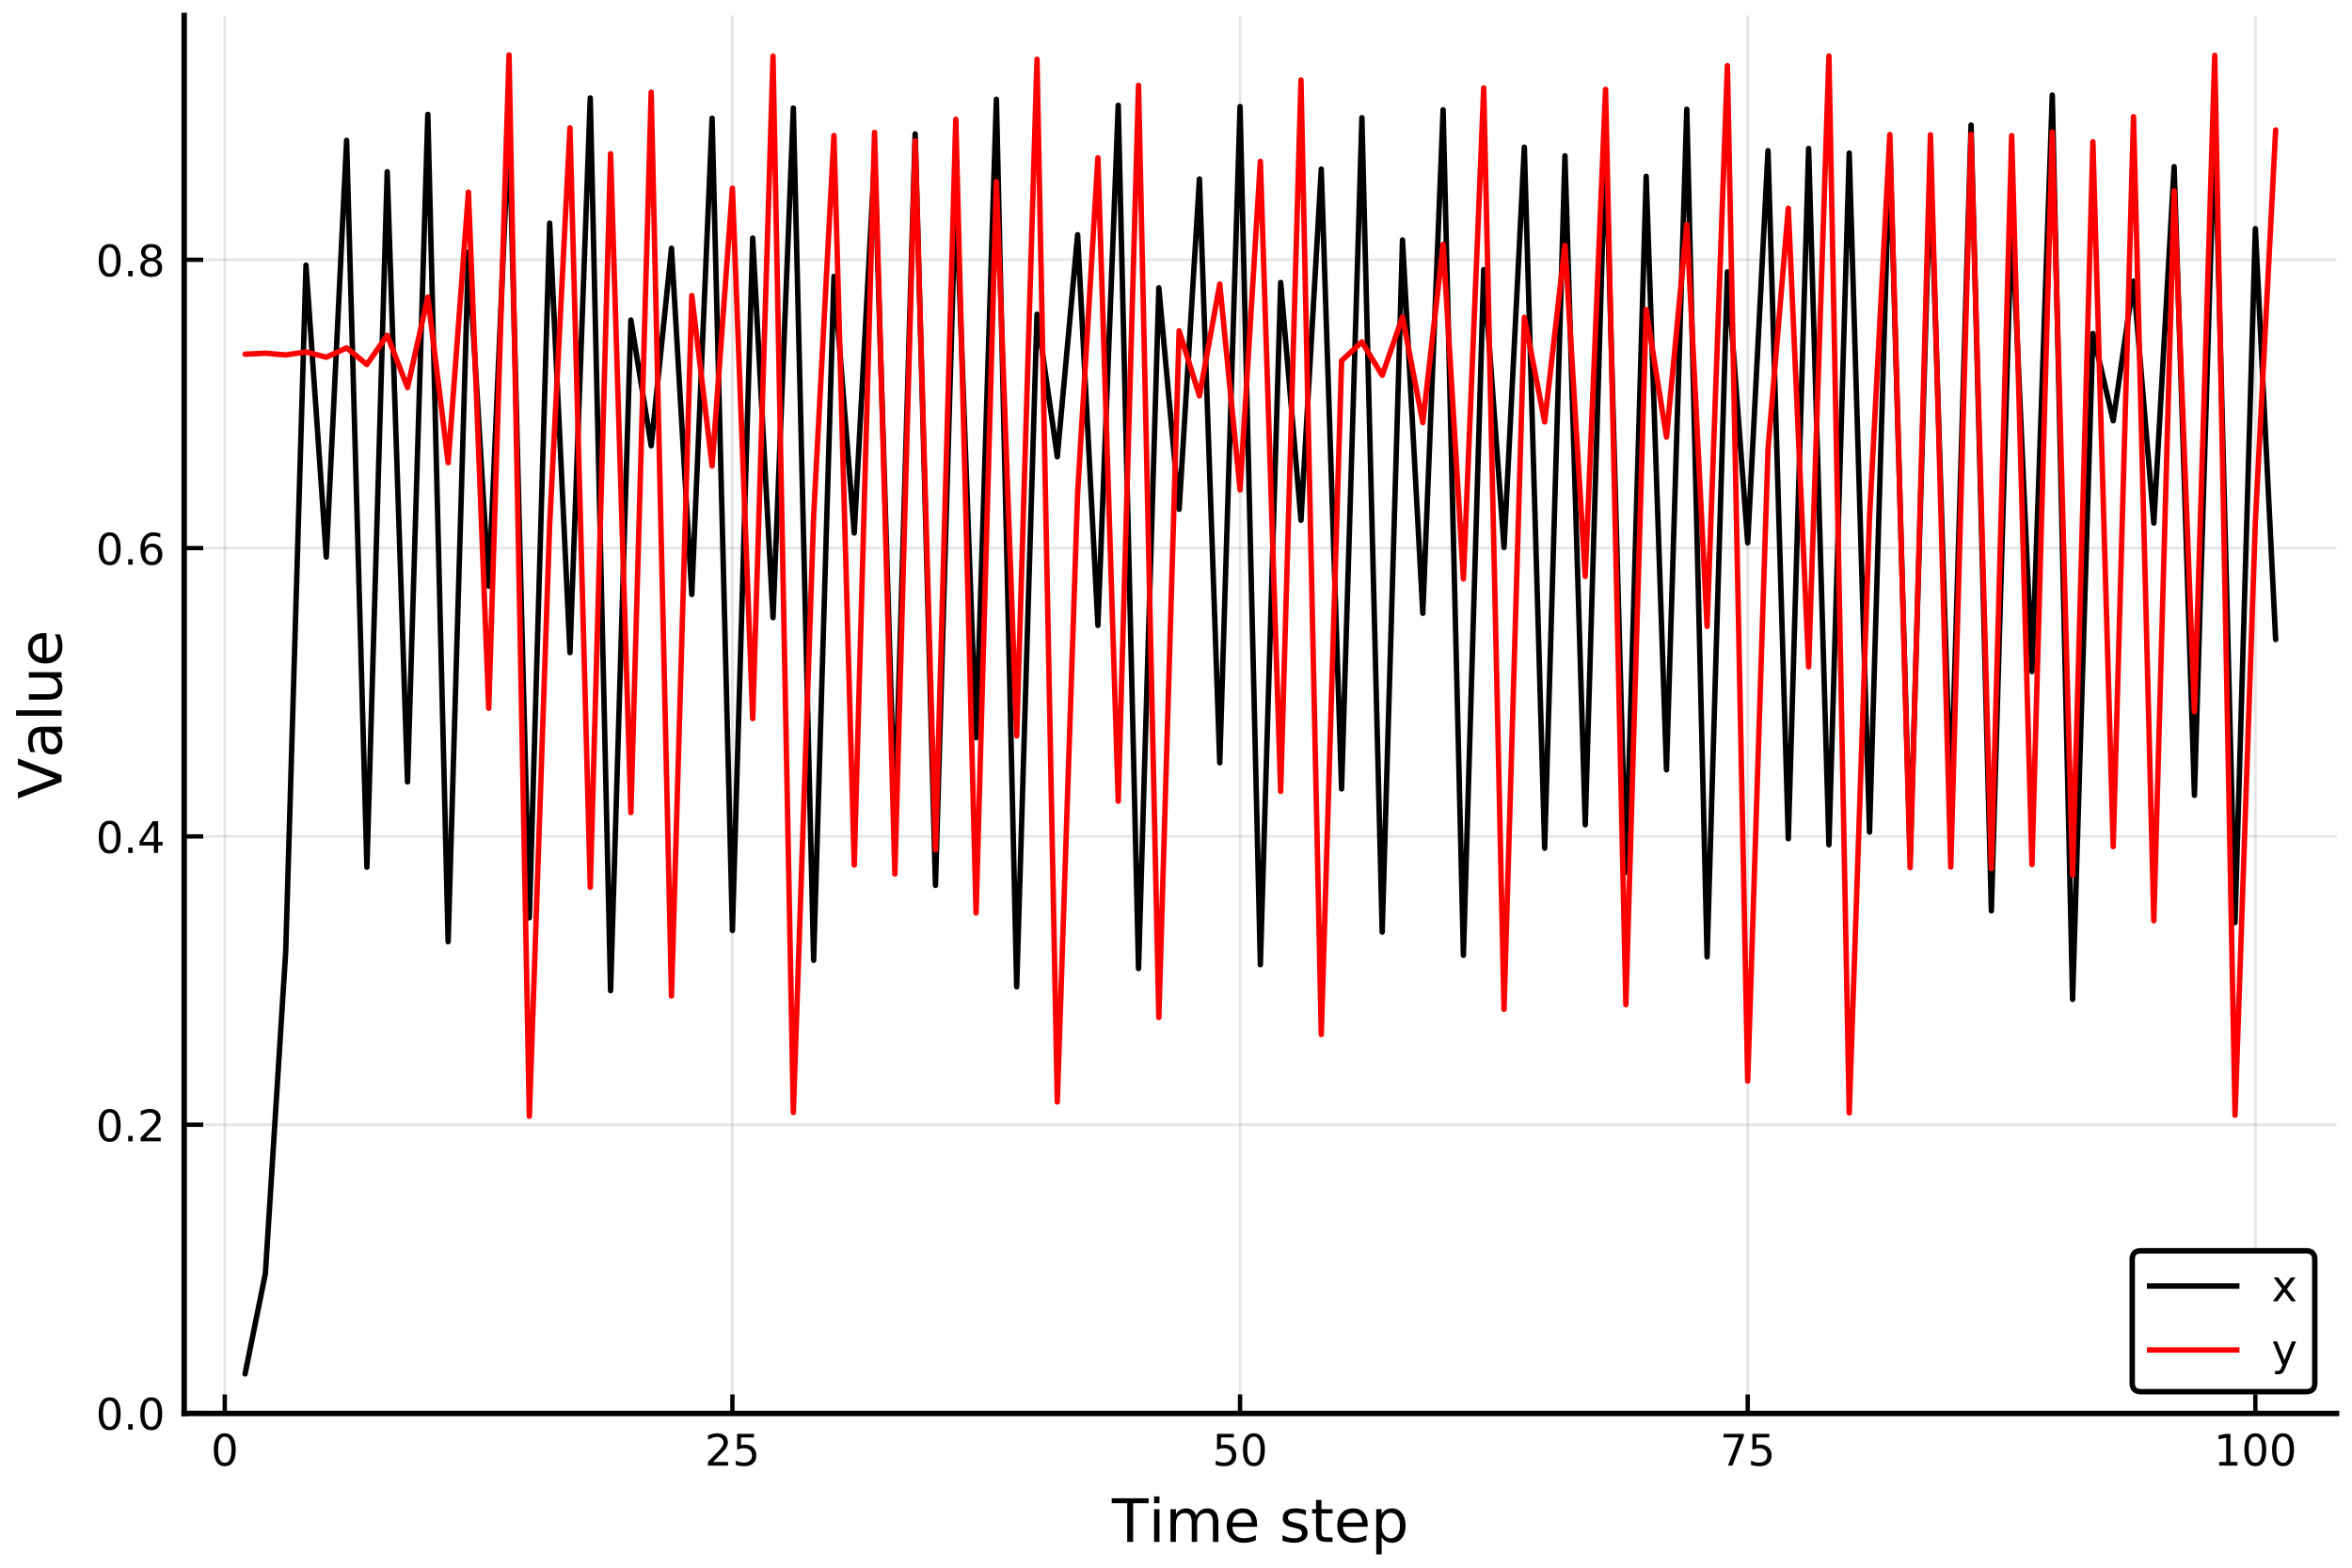
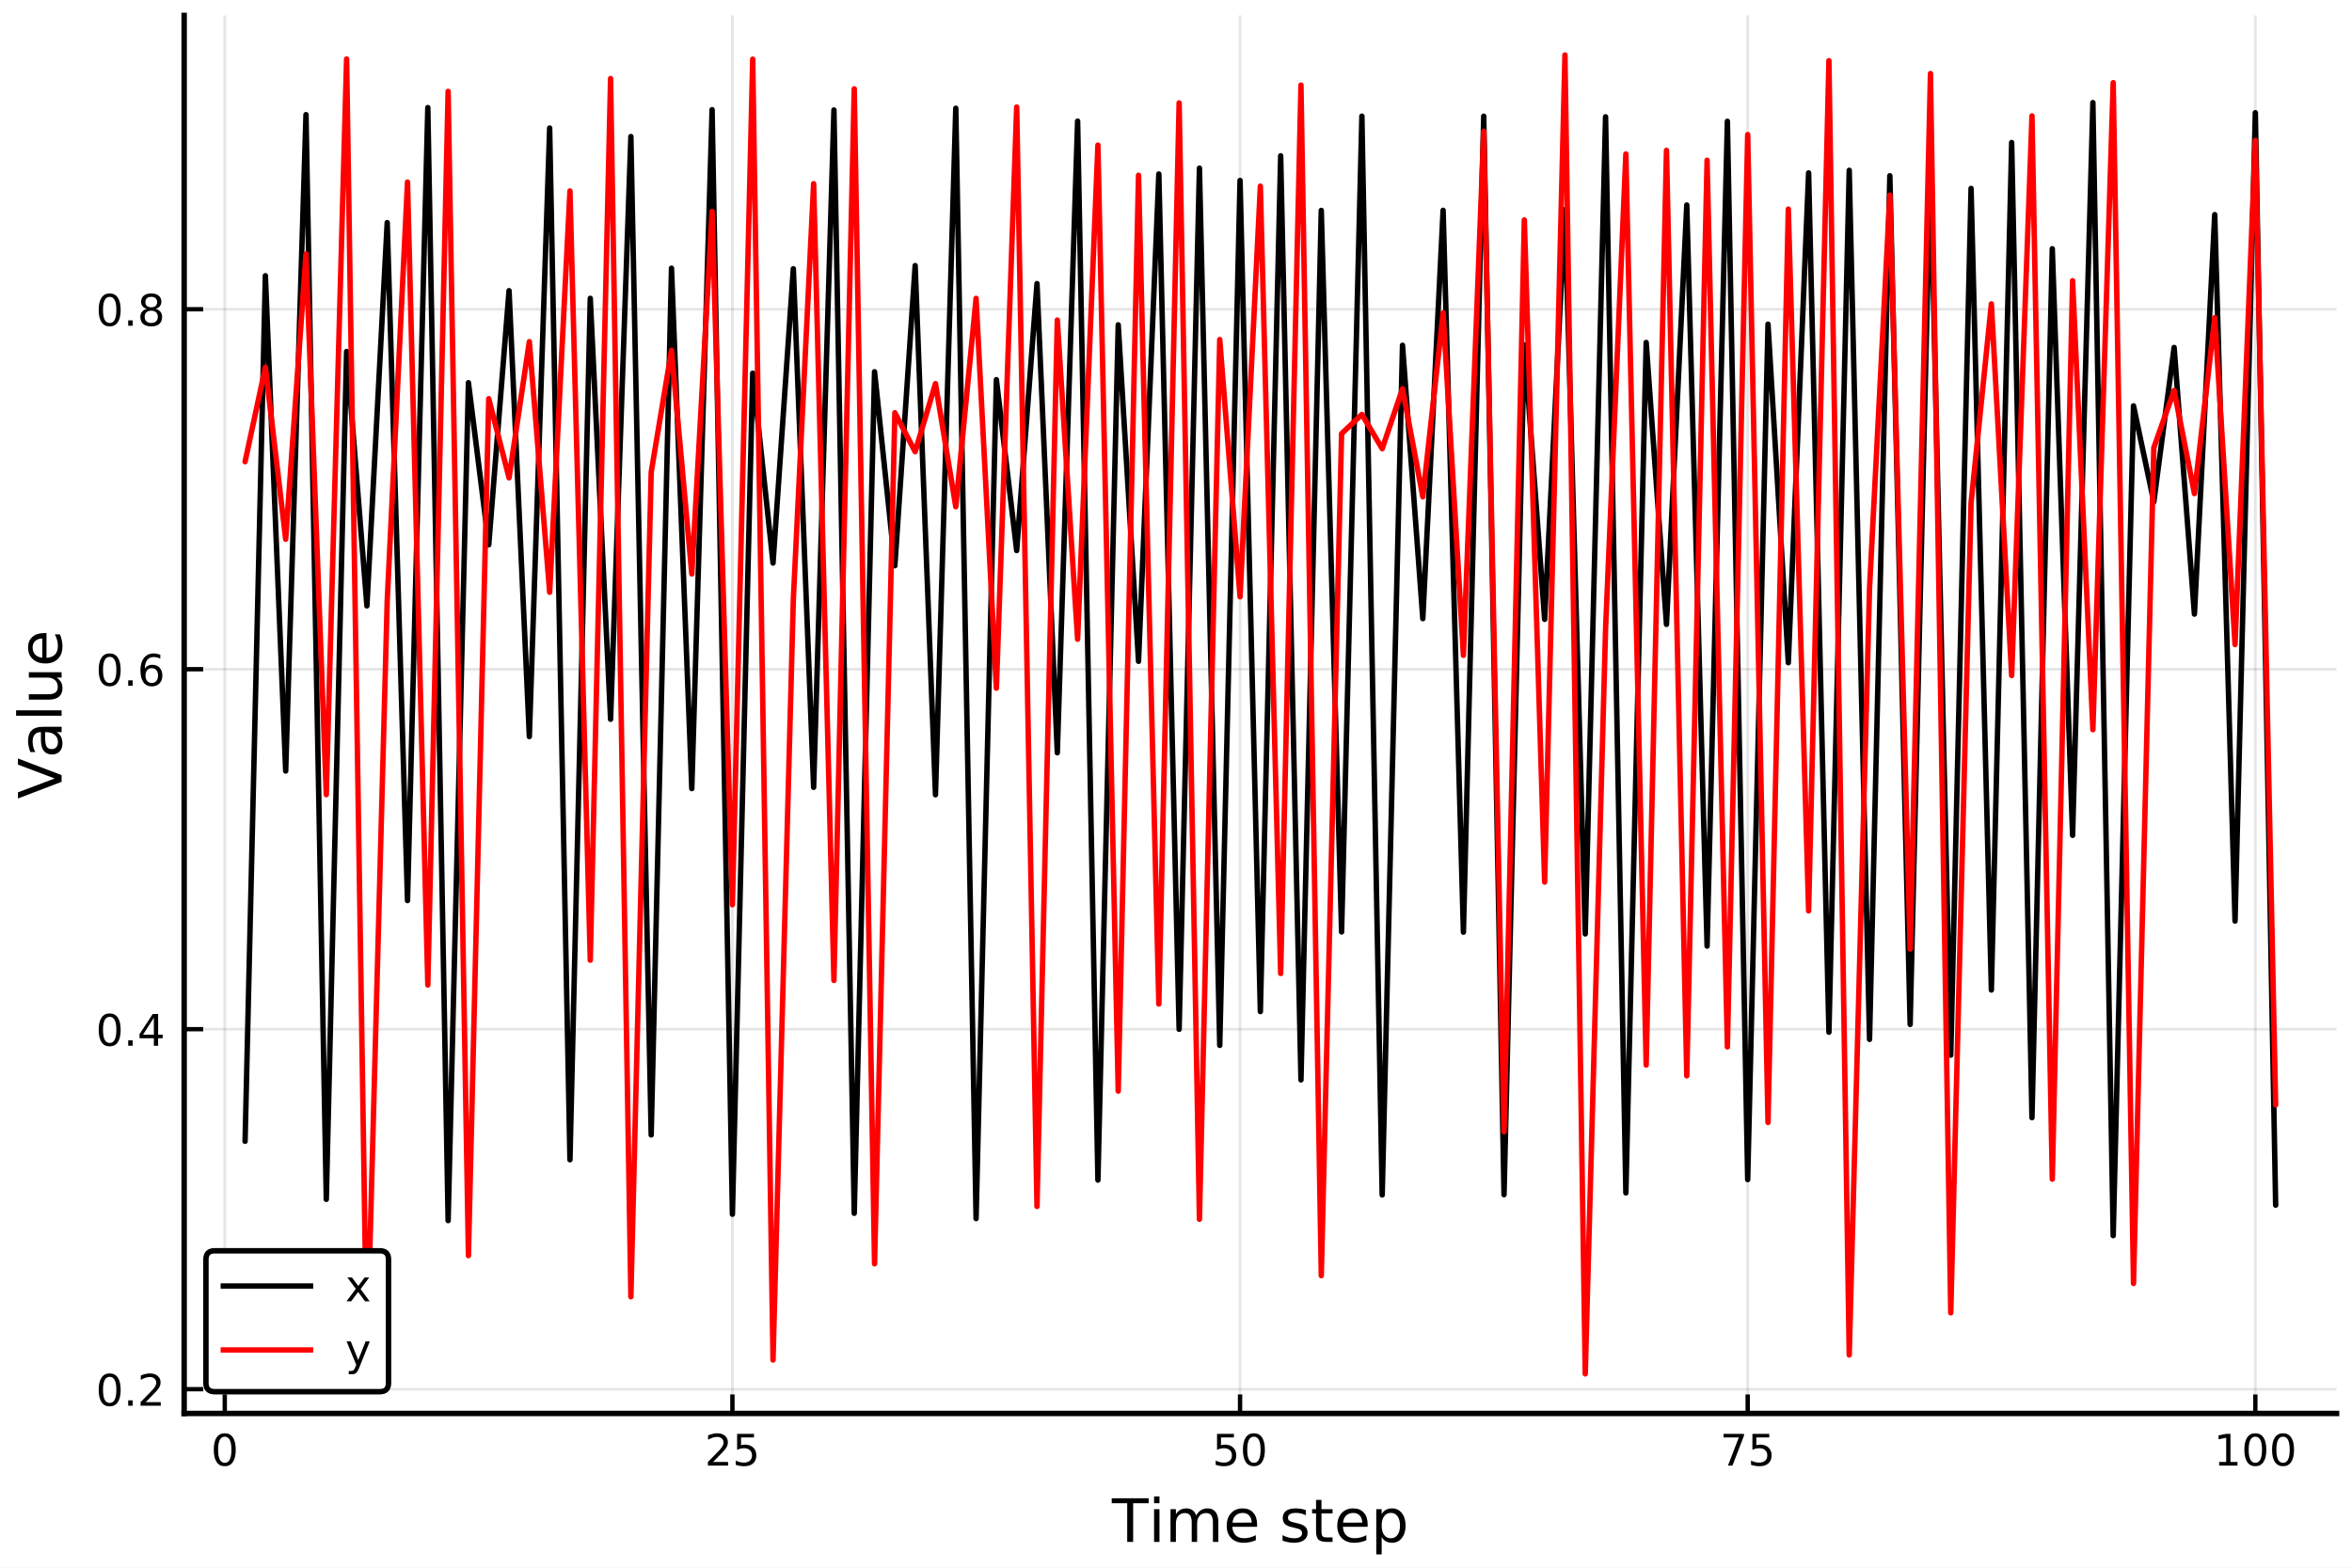
<svg xmlns="http://www.w3.org/2000/svg" xmlns:xlink="http://www.w3.org/1999/xlink" height="288pt" version="1.1" viewBox="0 0 432 288" width="432pt">
  <defs>
    <style type="text/css">
*{stroke-linecap:butt;stroke-linejoin:round;}
  </style>
  </defs>
  <g id="figure_1">
    <g id="patch_1">
      <path d="M 0 288  L 432 288  L 432 0  L 0 0  z " style="fill:#ffffff;" />
    </g>
    <g id="axes_1">
      <g id="patch_2">
        <path d="M 33.825 259.665  L 429.165 259.665  L 429.165 2.835  L 33.825 2.835  z " style="fill:#ffffff;" />
      </g>
      <g id="matplotlib.axis_1">
        <g id="xtick_1">
          <g id="line2d_1">
-             <path clip-path="url(#pb42b9dd7a1)" d="M 41.284 259.665  L 41.284 2.835  " style="fill:none;stroke:#000000;stroke-linecap:square;stroke-opacity:0.1;stroke-width:0.5;" />
+             <path clip-path="url(#p993a5f522b)" d="M 41.284 259.665  L 41.284 2.835  " style="fill:none;stroke:#000000;stroke-linecap:square;stroke-opacity:0.1;stroke-width:0.5;" />
          </g>
          <g id="line2d_2">
            <defs>
-               <path d="M 0 0  L 0 -3.5  " id="m33607a9d02" style="stroke:#000000;stroke-width:0.8;" />
-             </defs>
-             <g>
-               <use style="stroke:#000000;stroke-width:0.8;" x="41.284" xlink:href="#m33607a9d02" y="259.665" />
+               <path d="M 0 0  L 0 -3.5  " id="me3ade2fca6" style="stroke:#000000;stroke-width:0.8;" />
+             </defs>
+             <g>
+               <use style="stroke:#000000;stroke-width:0.8;" x="41.284" xlink:href="#me3ade2fca6" y="259.665" />
            </g>
          </g>
          <g id="text_1">
            <defs>
              <path d="M 31.781 66.406  Q 24.172 66.406 20.328 58.906  Q 16.5 51.422 16.5 36.375  Q 16.5 21.391 20.328 13.891  Q 24.172 6.391 31.781 6.391  Q 39.453 6.391 43.281 13.891  Q 47.125 21.391 47.125 36.375  Q 47.125 51.422 43.281 58.906  Q 39.453 66.406 31.781 66.406  z M 31.781 74.219  Q 44.047 74.219 50.516 64.516  Q 56.984 54.828 56.984 36.375  Q 56.984 17.969 50.516 8.266  Q 44.047 -1.422 31.781 -1.422  Q 19.531 -1.422 13.062 8.266  Q 6.594 17.969 6.594 36.375  Q 6.594 54.828 13.062 64.516  Q 19.531 74.219 31.781 74.219  z " id="DejaVuSans-48" />
            </defs>
            <g transform="translate(38.7389 269.2441)scale(0.08 -0.08)">
              <use xlink:href="#DejaVuSans-48" />
            </g>
          </g>
        </g>
        <g id="xtick_2">
          <g id="line2d_3">
-             <path clip-path="url(#pb42b9dd7a1)" d="M 134.525 259.665  L 134.525 2.835  " style="fill:none;stroke:#000000;stroke-linecap:square;stroke-opacity:0.1;stroke-width:0.5;" />
+             <path clip-path="url(#p993a5f522b)" d="M 134.525 259.665  L 134.525 2.835  " style="fill:none;stroke:#000000;stroke-linecap:square;stroke-opacity:0.1;stroke-width:0.5;" />
          </g>
          <g id="line2d_4">
            <g>
-               <use style="stroke:#000000;stroke-width:0.8;" x="134.525" xlink:href="#m33607a9d02" y="259.665" />
+               <use style="stroke:#000000;stroke-width:0.8;" x="134.525" xlink:href="#me3ade2fca6" y="259.665" />
            </g>
          </g>
          <g id="text_2">
            <defs>
              <path d="M 19.188 8.297  L 53.609 8.297  L 53.609 0  L 7.328 0  L 7.328 8.297  Q 12.938 14.109 22.625 23.891  Q 32.328 33.688 34.812 36.531  Q 39.547 41.844 41.422 45.531  Q 43.312 49.219 43.312 52.781  Q 43.312 58.594 39.234 62.25  Q 35.156 65.922 28.609 65.922  Q 23.969 65.922 18.812 64.312  Q 13.672 62.703 7.812 59.422  L 7.812 69.391  Q 13.766 71.781 18.938 73  Q 24.125 74.219 28.422 74.219  Q 39.75 74.219 46.484 68.547  Q 53.219 62.891 53.219 53.422  Q 53.219 48.922 51.531 44.891  Q 49.859 40.875 45.406 35.406  Q 44.188 33.984 37.641 27.219  Q 31.109 20.453 19.188 8.297  z " id="DejaVuSans-50" />
              <path d="M 10.797 72.906  L 49.516 72.906  L 49.516 64.594  L 19.828 64.594  L 19.828 46.734  Q 21.969 47.469 24.109 47.828  Q 26.266 48.188 28.422 48.188  Q 40.625 48.188 47.75 41.5  Q 54.891 34.812 54.891 23.391  Q 54.891 11.625 47.562 5.094  Q 40.234 -1.422 26.906 -1.422  Q 22.312 -1.422 17.547 -0.641  Q 12.797 0.141 7.719 1.703  L 7.719 11.625  Q 12.109 9.234 16.797 8.062  Q 21.484 6.891 26.703 6.891  Q 35.156 6.891 40.078 11.328  Q 45.016 15.766 45.016 23.391  Q 45.016 31 40.078 35.438  Q 35.156 39.891 26.703 39.891  Q 22.75 39.891 18.812 39.016  Q 14.891 38.141 10.797 36.281  z " id="DejaVuSans-53" />
            </defs>
            <g transform="translate(129.4346 269.2441)scale(0.08 -0.08)">
              <use xlink:href="#DejaVuSans-50" />
              <use x="63.623" xlink:href="#DejaVuSans-53" />
            </g>
          </g>
        </g>
        <g id="xtick_3">
          <g id="line2d_5">
-             <path clip-path="url(#pb42b9dd7a1)" d="M 227.765 259.665  L 227.765 2.835  " style="fill:none;stroke:#000000;stroke-linecap:square;stroke-opacity:0.1;stroke-width:0.5;" />
+             <path clip-path="url(#p993a5f522b)" d="M 227.765 259.665  L 227.765 2.835  " style="fill:none;stroke:#000000;stroke-linecap:square;stroke-opacity:0.1;stroke-width:0.5;" />
          </g>
          <g id="line2d_6">
            <g>
-               <use style="stroke:#000000;stroke-width:0.8;" x="227.765" xlink:href="#m33607a9d02" y="259.665" />
+               <use style="stroke:#000000;stroke-width:0.8;" x="227.765" xlink:href="#me3ade2fca6" y="259.665" />
            </g>
          </g>
          <g id="text_3">
            <g transform="translate(222.6754 269.2441)scale(0.08 -0.08)">
              <use xlink:href="#DejaVuSans-53" />
              <use x="63.623" xlink:href="#DejaVuSans-48" />
            </g>
          </g>
        </g>
        <g id="xtick_4">
          <g id="line2d_7">
-             <path clip-path="url(#pb42b9dd7a1)" d="M 321.006 259.665  L 321.006 2.835  " style="fill:none;stroke:#000000;stroke-linecap:square;stroke-opacity:0.1;stroke-width:0.5;" />
+             <path clip-path="url(#p993a5f522b)" d="M 321.006 259.665  L 321.006 2.835  " style="fill:none;stroke:#000000;stroke-linecap:square;stroke-opacity:0.1;stroke-width:0.5;" />
          </g>
          <g id="line2d_8">
            <g>
-               <use style="stroke:#000000;stroke-width:0.8;" x="321.006" xlink:href="#m33607a9d02" y="259.665" />
+               <use style="stroke:#000000;stroke-width:0.8;" x="321.006" xlink:href="#me3ade2fca6" y="259.665" />
            </g>
          </g>
          <g id="text_4">
            <defs>
              <path d="M 8.203 72.906  L 55.078 72.906  L 55.078 68.703  L 28.609 0  L 18.312 0  L 43.219 64.594  L 8.203 64.594  z " id="DejaVuSans-55" />
            </defs>
            <g transform="translate(315.9161 269.2441)scale(0.08 -0.08)">
              <use xlink:href="#DejaVuSans-55" />
              <use x="63.623" xlink:href="#DejaVuSans-53" />
            </g>
          </g>
        </g>
        <g id="xtick_5">
          <g id="line2d_9">
-             <path clip-path="url(#pb42b9dd7a1)" d="M 414.247 259.665  L 414.247 2.835  " style="fill:none;stroke:#000000;stroke-linecap:square;stroke-opacity:0.1;stroke-width:0.5;" />
+             <path clip-path="url(#p993a5f522b)" d="M 414.247 259.665  L 414.247 2.835  " style="fill:none;stroke:#000000;stroke-linecap:square;stroke-opacity:0.1;stroke-width:0.5;" />
          </g>
          <g id="line2d_10">
            <g>
-               <use style="stroke:#000000;stroke-width:0.8;" x="414.247" xlink:href="#m33607a9d02" y="259.665" />
+               <use style="stroke:#000000;stroke-width:0.8;" x="414.247" xlink:href="#me3ade2fca6" y="259.665" />
            </g>
          </g>
          <g id="text_5">
            <defs>
              <path d="M 12.406 8.297  L 28.516 8.297  L 28.516 63.922  L 10.984 60.406  L 10.984 69.391  L 28.422 72.906  L 38.281 72.906  L 38.281 8.297  L 54.391 8.297  L 54.391 0  L 12.406 0  z " id="DejaVuSans-49" />
            </defs>
            <g transform="translate(406.6118 269.2441)scale(0.08 -0.08)">
              <use xlink:href="#DejaVuSans-49" />
              <use x="63.623" xlink:href="#DejaVuSans-48" />
              <use x="127.246" xlink:href="#DejaVuSans-48" />
            </g>
          </g>
        </g>
        <g id="text_6">
          <defs>
            <path d="M -0.297 72.906  L 61.375 72.906  L 61.375 64.594  L 35.5 64.594  L 35.5 0  L 25.594 0  L 25.594 64.594  L -0.297 64.594  z " id="DejaVuSans-84" />
            <path d="M 9.422 54.688  L 18.406 54.688  L 18.406 0  L 9.422 0  z M 9.422 75.984  L 18.406 75.984  L 18.406 64.594  L 9.422 64.594  z " id="DejaVuSans-105" />
            <path d="M 52 44.188  Q 55.375 50.25 60.062 53.125  Q 64.75 56 71.094 56  Q 79.641 56 84.281 50.016  Q 88.922 44.047 88.922 33.016  L 88.922 0  L 79.891 0  L 79.891 32.719  Q 79.891 40.578 77.094 44.375  Q 74.312 48.188 68.609 48.188  Q 61.625 48.188 57.562 43.547  Q 53.516 38.922 53.516 30.906  L 53.516 0  L 44.484 0  L 44.484 32.719  Q 44.484 40.625 41.703 44.406  Q 38.922 48.188 33.109 48.188  Q 26.219 48.188 22.156 43.531  Q 18.109 38.875 18.109 30.906  L 18.109 0  L 9.078 0  L 9.078 54.688  L 18.109 54.688  L 18.109 46.188  Q 21.188 51.219 25.484 53.609  Q 29.781 56 35.688 56  Q 41.656 56 45.828 52.969  Q 50 49.953 52 44.188  z " id="DejaVuSans-109" />
            <path d="M 56.203 29.594  L 56.203 25.203  L 14.891 25.203  Q 15.484 15.922 20.484 11.062  Q 25.484 6.203 34.422 6.203  Q 39.594 6.203 44.453 7.469  Q 49.312 8.734 54.109 11.281  L 54.109 2.781  Q 49.266 0.734 44.188 -0.344  Q 39.109 -1.422 33.891 -1.422  Q 20.797 -1.422 13.156 6.188  Q 5.516 13.812 5.516 26.812  Q 5.516 40.234 12.766 48.109  Q 20.016 56 32.328 56  Q 43.359 56 49.781 48.891  Q 56.203 41.797 56.203 29.594  z M 47.219 32.234  Q 47.125 39.594 43.094 43.984  Q 39.062 48.391 32.422 48.391  Q 24.906 48.391 20.391 44.141  Q 15.875 39.891 15.188 32.172  z " id="DejaVuSans-101" />
            <path id="DejaVuSans-32" />
            <path d="M 44.281 53.078  L 44.281 44.578  Q 40.484 46.531 36.375 47.5  Q 32.281 48.484 27.875 48.484  Q 21.188 48.484 17.844 46.438  Q 14.5 44.391 14.5 40.281  Q 14.5 37.156 16.891 35.375  Q 19.281 33.594 26.516 31.984  L 29.594 31.297  Q 39.156 29.25 43.188 25.516  Q 47.219 21.781 47.219 15.094  Q 47.219 7.469 41.188 3.016  Q 35.156 -1.422 24.609 -1.422  Q 20.219 -1.422 15.453 -0.562  Q 10.688 0.297 5.422 2  L 5.422 11.281  Q 10.406 8.688 15.234 7.391  Q 20.062 6.109 24.812 6.109  Q 31.156 6.109 34.562 8.281  Q 37.984 10.453 37.984 14.406  Q 37.984 18.062 35.516 20.016  Q 33.062 21.969 24.703 23.781  L 21.578 24.516  Q 13.234 26.266 9.516 29.906  Q 5.812 33.547 5.812 39.891  Q 5.812 47.609 11.281 51.797  Q 16.75 56 26.812 56  Q 31.781 56 36.172 55.266  Q 40.578 54.547 44.281 53.078  z " id="DejaVuSans-115" />
            <path d="M 18.312 70.219  L 18.312 54.688  L 36.812 54.688  L 36.812 47.703  L 18.312 47.703  L 18.312 18.016  Q 18.312 11.328 20.141 9.422  Q 21.969 7.516 27.594 7.516  L 36.812 7.516  L 36.812 0  L 27.594 0  Q 17.188 0 13.234 3.875  Q 9.281 7.766 9.281 18.016  L 9.281 47.703  L 2.688 47.703  L 2.688 54.688  L 9.281 54.688  L 9.281 70.219  z " id="DejaVuSans-116" />
            <path d="M 18.109 8.203  L 18.109 -20.797  L 9.078 -20.797  L 9.078 54.688  L 18.109 54.688  L 18.109 46.391  Q 20.953 51.266 25.266 53.625  Q 29.594 56 35.594 56  Q 45.562 56 51.781 48.094  Q 58.016 40.188 58.016 27.297  Q 58.016 14.406 51.781 6.484  Q 45.562 -1.422 35.594 -1.422  Q 29.594 -1.422 25.266 0.953  Q 20.953 3.328 18.109 8.203  z M 48.688 27.297  Q 48.688 37.203 44.609 42.844  Q 40.531 48.484 33.406 48.484  Q 26.266 48.484 22.188 42.844  Q 18.109 37.203 18.109 27.297  Q 18.109 17.391 22.188 11.75  Q 26.266 6.109 33.406 6.109  Q 40.531 6.109 44.609 11.75  Q 48.688 17.391 48.688 27.297  z " id="DejaVuSans-112" />
          </defs>
          <g transform="translate(204.2236 283.2661)scale(0.11 -0.11)">
            <use xlink:href="#DejaVuSans-84" />
            <use x="61.037" xlink:href="#DejaVuSans-105" />
            <use x="88.82" xlink:href="#DejaVuSans-109" />
            <use x="186.232" xlink:href="#DejaVuSans-101" />
            <use x="247.756" xlink:href="#DejaVuSans-32" />
            <use x="279.543" xlink:href="#DejaVuSans-115" />
            <use x="331.643" xlink:href="#DejaVuSans-116" />
            <use x="370.852" xlink:href="#DejaVuSans-101" />
            <use x="432.375" xlink:href="#DejaVuSans-112" />
          </g>
        </g>
      </g>
      <g id="matplotlib.axis_2">
        <g id="ytick_1">
          <g id="line2d_11">
-             <path clip-path="url(#pb42b9dd7a1)" d="M 33.825 259.594  L 429.165 259.594  " style="fill:none;stroke:#000000;stroke-linecap:square;stroke-opacity:0.1;stroke-width:0.5;" />
+             <path clip-path="url(#p993a5f522b)" d="M 33.825 255.208  L 429.165 255.208  " style="fill:none;stroke:#000000;stroke-linecap:square;stroke-opacity:0.1;stroke-width:0.5;" />
          </g>
          <g id="line2d_12">
            <defs>
-               <path d="M 0 0  L 3.5 0  " id="m0b0fb47afc" style="stroke:#000000;stroke-width:0.8;" />
-             </defs>
-             <g>
-               <use style="stroke:#000000;stroke-width:0.8;" x="33.825" xlink:href="#m0b0fb47afc" y="259.594" />
+               <path d="M 0 0  L 3.5 0  " id="mb3d9bb38de" style="stroke:#000000;stroke-width:0.8;" />
+             </defs>
+             <g>
+               <use style="stroke:#000000;stroke-width:0.8;" x="33.825" xlink:href="#mb3d9bb38de" y="255.208" />
            </g>
          </g>
          <g id="text_7">
            <defs>
              <path d="M 10.688 12.406  L 21 12.406  L 21 0  L 10.688 0  z " id="DejaVuSans-46" />
            </defs>
-             <g transform="translate(17.60215 262.6333)scale(0.08 -0.08)">
-               <use xlink:href="#DejaVuSans-48" />
-               <use x="63.623" xlink:href="#DejaVuSans-46" />
-               <use x="95.41" xlink:href="#DejaVuSans-48" />
+             <g transform="translate(17.60215 258.2471)scale(0.08 -0.08)">
+               <use xlink:href="#DejaVuSans-48" />
+               <use x="63.623" xlink:href="#DejaVuSans-46" />
+               <use x="95.41" xlink:href="#DejaVuSans-50" />
            </g>
          </g>
        </g>
        <g id="ytick_2">
          <g id="line2d_13">
-             <path clip-path="url(#pb42b9dd7a1)" d="M 33.825 206.625  L 429.165 206.625  " style="fill:none;stroke:#000000;stroke-linecap:square;stroke-opacity:0.1;stroke-width:0.5;" />
+             <path clip-path="url(#p993a5f522b)" d="M 33.825 189.074  L 429.165 189.074  " style="fill:none;stroke:#000000;stroke-linecap:square;stroke-opacity:0.1;stroke-width:0.5;" />
          </g>
          <g id="line2d_14">
            <g>
-               <use style="stroke:#000000;stroke-width:0.8;" x="33.825" xlink:href="#m0b0fb47afc" y="206.625" />
+               <use style="stroke:#000000;stroke-width:0.8;" x="33.825" xlink:href="#mb3d9bb38de" y="189.074" />
            </g>
          </g>
          <g id="text_8">
-             <g transform="translate(17.60215 209.6648)scale(0.08 -0.08)">
-               <use xlink:href="#DejaVuSans-48" />
-               <use x="63.623" xlink:href="#DejaVuSans-46" />
-               <use x="95.41" xlink:href="#DejaVuSans-50" />
+             <defs>
+               <path d="M 37.797 64.312  L 12.891 25.391  L 37.797 25.391  z M 35.203 72.906  L 47.609 72.906  L 47.609 25.391  L 58.016 25.391  L 58.016 17.188  L 47.609 17.188  L 47.609 0  L 37.797 0  L 37.797 17.188  L 4.891 17.188  L 4.891 26.703  z " id="DejaVuSans-52" />
+             </defs>
+             <g transform="translate(17.60215 192.1137)scale(0.08 -0.08)">
+               <use xlink:href="#DejaVuSans-48" />
+               <use x="63.623" xlink:href="#DejaVuSans-46" />
+               <use x="95.41" xlink:href="#DejaVuSans-52" />
            </g>
          </g>
        </g>
        <g id="ytick_3">
          <g id="line2d_15">
-             <path clip-path="url(#pb42b9dd7a1)" d="M 33.825 153.657  L 429.165 153.657  " style="fill:none;stroke:#000000;stroke-linecap:square;stroke-opacity:0.1;stroke-width:0.5;" />
+             <path clip-path="url(#p993a5f522b)" d="M 33.825 122.941  L 429.165 122.941  " style="fill:none;stroke:#000000;stroke-linecap:square;stroke-opacity:0.1;stroke-width:0.5;" />
          </g>
          <g id="line2d_16">
            <g>
-               <use style="stroke:#000000;stroke-width:0.8;" x="33.825" xlink:href="#m0b0fb47afc" y="153.657" />
+               <use style="stroke:#000000;stroke-width:0.8;" x="33.825" xlink:href="#mb3d9bb38de" y="122.941" />
            </g>
          </g>
          <g id="text_9">
            <defs>
-               <path d="M 37.797 64.312  L 12.891 25.391  L 37.797 25.391  z M 35.203 72.906  L 47.609 72.906  L 47.609 25.391  L 58.016 25.391  L 58.016 17.188  L 47.609 17.188  L 47.609 0  L 37.797 0  L 37.797 17.188  L 4.891 17.188  L 4.891 26.703  z " id="DejaVuSans-52" />
-             </defs>
-             <g transform="translate(17.60215 156.6964)scale(0.08 -0.08)">
-               <use xlink:href="#DejaVuSans-48" />
-               <use x="63.623" xlink:href="#DejaVuSans-46" />
-               <use x="95.41" xlink:href="#DejaVuSans-52" />
+               <path d="M 33.016 40.375  Q 26.375 40.375 22.484 35.828  Q 18.609 31.297 18.609 23.391  Q 18.609 15.531 22.484 10.953  Q 26.375 6.391 33.016 6.391  Q 39.656 6.391 43.531 10.953  Q 47.406 15.531 47.406 23.391  Q 47.406 31.297 43.531 35.828  Q 39.656 40.375 33.016 40.375  z M 52.594 71.297  L 52.594 62.312  Q 48.875 64.062 45.094 64.984  Q 41.312 65.922 37.594 65.922  Q 27.828 65.922 22.672 59.328  Q 17.531 52.734 16.797 39.406  Q 19.672 43.656 24.016 45.922  Q 28.375 48.188 33.594 48.188  Q 44.578 48.188 50.953 41.516  Q 57.328 34.859 57.328 23.391  Q 57.328 12.156 50.688 5.359  Q 44.047 -1.422 33.016 -1.422  Q 20.359 -1.422 13.672 8.266  Q 6.984 17.969 6.984 36.375  Q 6.984 53.656 15.188 63.938  Q 23.391 74.219 37.203 74.219  Q 40.922 74.219 44.703 73.484  Q 48.484 72.75 52.594 71.297  z " id="DejaVuSans-54" />
+             </defs>
+             <g transform="translate(17.60215 125.9803)scale(0.08 -0.08)">
+               <use xlink:href="#DejaVuSans-48" />
+               <use x="63.623" xlink:href="#DejaVuSans-46" />
+               <use x="95.41" xlink:href="#DejaVuSans-54" />
            </g>
          </g>
        </g>
        <g id="ytick_4">
          <g id="line2d_17">
-             <path clip-path="url(#pb42b9dd7a1)" d="M 33.825 100.689  L 429.165 100.689  " style="fill:none;stroke:#000000;stroke-linecap:square;stroke-opacity:0.1;stroke-width:0.5;" />
+             <path clip-path="url(#p993a5f522b)" d="M 33.825 56.808  L 429.165 56.808  " style="fill:none;stroke:#000000;stroke-linecap:square;stroke-opacity:0.1;stroke-width:0.5;" />
          </g>
          <g id="line2d_18">
            <g>
-               <use style="stroke:#000000;stroke-width:0.8;" x="33.825" xlink:href="#m0b0fb47afc" y="100.689" />
+               <use style="stroke:#000000;stroke-width:0.8;" x="33.825" xlink:href="#mb3d9bb38de" y="56.808" />
            </g>
          </g>
          <g id="text_10">
            <defs>
-               <path d="M 33.016 40.375  Q 26.375 40.375 22.484 35.828  Q 18.609 31.297 18.609 23.391  Q 18.609 15.531 22.484 10.953  Q 26.375 6.391 33.016 6.391  Q 39.656 6.391 43.531 10.953  Q 47.406 15.531 47.406 23.391  Q 47.406 31.297 43.531 35.828  Q 39.656 40.375 33.016 40.375  z M 52.594 71.297  L 52.594 62.312  Q 48.875 64.062 45.094 64.984  Q 41.312 65.922 37.594 65.922  Q 27.828 65.922 22.672 59.328  Q 17.531 52.734 16.797 39.406  Q 19.672 43.656 24.016 45.922  Q 28.375 48.188 33.594 48.188  Q 44.578 48.188 50.953 41.516  Q 57.328 34.859 57.328 23.391  Q 57.328 12.156 50.688 5.359  Q 44.047 -1.422 33.016 -1.422  Q 20.359 -1.422 13.672 8.266  Q 6.984 17.969 6.984 36.375  Q 6.984 53.656 15.188 63.938  Q 23.391 74.219 37.203 74.219  Q 40.922 74.219 44.703 73.484  Q 48.484 72.75 52.594 71.297  z " id="DejaVuSans-54" />
-             </defs>
-             <g transform="translate(17.60215 103.7279)scale(0.08 -0.08)">
-               <use xlink:href="#DejaVuSans-48" />
-               <use x="63.623" xlink:href="#DejaVuSans-46" />
-               <use x="95.41" xlink:href="#DejaVuSans-54" />
-             </g>
-           </g>
-         </g>
-         <g id="ytick_5">
-           <g id="line2d_19">
-             <path clip-path="url(#pb42b9dd7a1)" d="M 33.825 47.72  L 429.165 47.72  " style="fill:none;stroke:#000000;stroke-linecap:square;stroke-opacity:0.1;stroke-width:0.5;" />
-           </g>
-           <g id="line2d_20">
-             <g>
-               <use style="stroke:#000000;stroke-width:0.8;" x="33.825" xlink:href="#m0b0fb47afc" y="47.72" />
-             </g>
-           </g>
-           <g id="text_11">
-             <defs>
              <path d="M 31.781 34.625  Q 24.75 34.625 20.719 30.859  Q 16.703 27.094 16.703 20.516  Q 16.703 13.922 20.719 10.156  Q 24.75 6.391 31.781 6.391  Q 38.812 6.391 42.859 10.172  Q 46.922 13.969 46.922 20.516  Q 46.922 27.094 42.891 30.859  Q 38.875 34.625 31.781 34.625  z M 21.922 38.812  Q 15.578 40.375 12.031 44.719  Q 8.5 49.078 8.5 55.328  Q 8.5 64.062 14.719 69.141  Q 20.953 74.219 31.781 74.219  Q 42.672 74.219 48.875 69.141  Q 55.078 64.062 55.078 55.328  Q 55.078 49.078 51.531 44.719  Q 48 40.375 41.703 38.812  Q 48.828 37.156 52.797 32.312  Q 56.781 27.484 56.781 20.516  Q 56.781 9.906 50.312 4.234  Q 43.844 -1.422 31.781 -1.422  Q 19.734 -1.422 13.25 4.234  Q 6.781 9.906 6.781 20.516  Q 6.781 27.484 10.781 32.312  Q 14.797 37.156 21.922 38.812  z M 18.312 54.391  Q 18.312 48.734 21.844 45.562  Q 25.391 42.391 31.781 42.391  Q 38.141 42.391 41.719 45.562  Q 45.312 48.734 45.312 54.391  Q 45.312 60.062 41.719 63.234  Q 38.141 66.406 31.781 66.406  Q 25.391 66.406 21.844 63.234  Q 18.312 60.062 18.312 54.391  z " id="DejaVuSans-56" />
            </defs>
-             <g transform="translate(17.60215 50.75945)scale(0.08 -0.08)">
+             <g transform="translate(17.60215 59.8469)scale(0.08 -0.08)">
              <use xlink:href="#DejaVuSans-48" />
              <use x="63.623" xlink:href="#DejaVuSans-46" />
              <use x="95.41" xlink:href="#DejaVuSans-56" />
            </g>
          </g>
        </g>
-         <g id="text_12">
+         <g id="text_11">
          <defs>
            <path d="M 28.609 0  L 0.781 72.906  L 11.078 72.906  L 34.188 11.531  L 57.328 72.906  L 67.578 72.906  L 39.797 0  z " id="DejaVuSans-86" />
            <path d="M 34.281 27.484  Q 23.391 27.484 19.188 25  Q 14.984 22.516 14.984 16.5  Q 14.984 11.719 18.141 8.906  Q 21.297 6.109 26.703 6.109  Q 34.188 6.109 38.703 11.406  Q 43.219 16.703 43.219 25.484  L 43.219 27.484  z M 52.203 31.203  L 52.203 0  L 43.219 0  L 43.219 8.297  Q 40.141 3.328 35.547 0.953  Q 30.953 -1.422 24.312 -1.422  Q 15.922 -1.422 10.953 3.297  Q 6 8.016 6 15.922  Q 6 25.141 12.172 29.828  Q 18.359 34.516 30.609 34.516  L 43.219 34.516  L 43.219 35.406  Q 43.219 41.609 39.141 45  Q 35.062 48.391 27.688 48.391  Q 23 48.391 18.547 47.266  Q 14.109 46.141 10.016 43.891  L 10.016 52.203  Q 14.938 54.109 19.578 55.047  Q 24.219 56 28.609 56  Q 40.484 56 46.344 49.844  Q 52.203 43.703 52.203 31.203  z " id="DejaVuSans-97" />
            <path d="M 9.422 75.984  L 18.406 75.984  L 18.406 0  L 9.422 0  z " id="DejaVuSans-108" />
            <path d="M 8.5 21.578  L 8.5 54.688  L 17.484 54.688  L 17.484 21.922  Q 17.484 14.156 20.5 10.266  Q 23.531 6.391 29.594 6.391  Q 36.859 6.391 41.078 11.031  Q 45.312 15.672 45.312 23.688  L 45.312 54.688  L 54.297 54.688  L 54.297 0  L 45.312 0  L 45.312 8.406  Q 42.047 3.422 37.719 1  Q 33.406 -1.422 27.688 -1.422  Q 18.266 -1.422 13.375 4.438  Q 8.5 10.297 8.5 21.578  z M 31.109 56  z " id="DejaVuSans-117" />
          </defs>
          <g transform="translate(11.31449 146.7746)rotate(-90)scale(0.11 -0.11)">
            <use xlink:href="#DejaVuSans-86" />
            <use x="68.299" xlink:href="#DejaVuSans-97" />
            <use x="129.578" xlink:href="#DejaVuSans-108" />
            <use x="157.361" xlink:href="#DejaVuSans-117" />
            <use x="220.74" xlink:href="#DejaVuSans-101" />
          </g>
        </g>
      </g>
-       <g id="line2d_21">
-         <path clip-path="url(#pb42b9dd7a1)" d="M 45.014 252.397  L 48.743 233.967  L 52.473 174.877  L 56.202 48.712  L 59.932 102.338  L 63.662 25.787  L 67.391 159.316  L 71.121 31.542  L 74.851 143.648  L 78.58 21.014  L 82.31 173.005  L 86.039 46.292  L 89.769 107.666  L 93.499 22.522  L 97.228 168.612  L 100.958 40.995  L 104.688 119.896  L 108.417 17.995  L 112.147 181.989  L 115.876 58.789  L 119.606 81.888  L 123.336 45.603  L 127.065 109.214  L 130.795 21.72  L 134.525 170.94  L 138.254 43.736  L 141.984 113.471  L 145.714 19.858  L 149.443 176.417  L 153.173 50.775  L 156.902 97.922  L 160.632 29.087  L 164.362 150.217  L 168.091 24.602  L 171.821 162.655  L 175.551 34.662  L 179.28 135.535  L 183.01 18.23  L 186.739 181.282  L 190.469 57.724  L 194.199 83.916  L 197.928 43.122  L 201.658 114.893  L 205.388 19.347  L 209.117 177.934  L 212.847 52.872  L 216.576 93.555  L 220.306 32.882  L 224.036 140.13  L 227.765 19.583  L 231.495 177.231  L 235.225 51.893  L 238.954 95.58  L 242.684 31.057  L 246.414 144.932  L 250.143 21.622  L 253.873 171.227  L 257.602 44.084  L 261.332 112.671  L 265.062 20.17  L 268.791 175.493  L 272.521 49.529  L 276.251 100.575  L 279.98 27.04  L 283.71 155.826  L 287.439 28.61  L 291.169 151.516  L 294.899 25.453  L 298.628 160.254  L 302.358 32.387  L 306.088 141.423  L 309.817 20.07  L 313.547 175.788  L 317.276 49.925  L 321.006 99.727  L 324.736 27.673  L 328.465 154.078  L 332.195 27.267  L 335.925 155.197  L 339.654 28.117  L 343.384 152.862  L 347.114 26.383  L 350.843 157.649  L 354.573 30.099  L 358.302 147.489  L 362.032 22.967  L 365.762 167.327  L 369.491 39.546  L 373.221 123.376  L 376.951 17.462  L 380.68 183.6  L 384.41 61.266  L 388.139 77.292  L 391.869 51.647  L 395.599 96.091  L 399.328 30.614  L 403.058 146.111  L 406.788 22.22  L 410.517 169.488  L 414.247 42.008  L 417.976 117.498  " style="fill:none;stroke:#000000;stroke-linecap:round;" />
-       </g>
-       <g id="line2d_22">
-         <path clip-path="url(#pb42b9dd7a1)" d="M 45.014 65.065  L 48.743 64.89  L 52.473 65.2  L 56.202 64.651  L 59.932 65.624  L 63.662 63.906  L 67.391 66.957  L 71.121 61.594  L 74.851 71.198  L 78.58 54.58  L 82.31 84.993  L 86.039 35.305  L 89.769 130.117  L 93.499 10.103  L 97.228 205.072  L 100.958 96.362  L 104.688 23.493  L 108.417 162.998  L 112.147 28.25  L 115.876 149.279  L 119.606 16.936  L 123.336 182.963  L 127.065 54.287  L 130.795 85.601  L 134.525 34.582  L 138.254 132.018  L 141.984 10.314  L 145.714 204.371  L 149.443 94.813  L 153.173 24.886  L 156.902 158.913  L 160.632 24.321  L 164.362 160.564  L 168.091 25.851  L 171.821 156.116  L 175.551 21.905  L 179.28 167.721  L 183.01 33.385  L 186.739 135.193  L 190.469 10.896  L 194.199 202.441  L 197.928 90.625  L 201.658 28.994  L 205.388 147.191  L 209.117 15.684  L 212.847 186.915  L 216.576 60.786  L 220.306 72.717  L 224.036 52.193  L 227.765 90.007  L 231.495 29.642  L 235.225 145.385  L 238.954 14.702  L 242.684 190.048  L 246.414 66.254  L 250.143 62.806  L 253.873 68.956  L 257.602 58.226  L 261.332 77.649  L 265.062 44.893  L 268.791 106.349  L 272.521 16.153  L 276.251 185.432  L 279.98 58.295  L 283.71 77.512  L 287.439 45.087  L 291.169 105.897  L 294.899 16.424  L 298.628 184.576  L 302.358 56.885  L 306.088 80.305  L 309.817 41.248  L 313.547 115.077  L 317.276 12.063  L 321.006 198.597  L 324.736 82.599  L 328.465 38.262  L 332.195 122.508  L 335.925 10.29  L 339.654 204.452  L 343.384 94.992  L 347.114 24.722  L 350.843 159.392  L 354.573 24.757  L 358.302 159.29  L 362.032 24.663  L 365.762 159.562  L 369.491 24.914  L 373.221 158.833  L 376.951 24.249  L 380.68 160.776  L 384.41 26.053  L 388.139 155.533  L 391.869 21.429  L 395.599 169.15  L 399.328 35.063  L 403.058 130.753  L 406.788 10.162  L 410.517 204.876  L 414.247 95.927  L 417.976 23.878  " style="fill:none;stroke:#ff0000;stroke-linecap:round;" />
+       <g id="line2d_19">
+         <path clip-path="url(#p993a5f522b)" d="M 45.014 209.668  L 48.743 50.651  L 52.473 141.641  L 56.202 21.065  L 59.932 220.332  L 63.662 64.579  L 67.391 111.305  L 71.121 40.899  L 74.851 165.439  L 78.58 19.765  L 82.31 224.235  L 86.039 70.304  L 89.769 100.08  L 93.499 53.402  L 97.228 135.31  L 100.958 23.522  L 104.688 213.06  L 108.417 54.808  L 112.147 132.137  L 115.876 25.088  L 119.606 208.496  L 123.336 49.275  L 127.065 144.872  L 130.795 20.153  L 134.525 223.066  L 138.254 68.554  L 141.984 103.435  L 145.714 49.373  L 149.443 144.641  L 153.173 20.211  L 156.902 222.893  L 160.632 68.297  L 164.362 103.933  L 168.091 48.797  L 171.821 146.005  L 175.551 19.888  L 179.28 223.864  L 183.01 69.746  L 186.739 101.143  L 190.469 52.098  L 194.199 138.289  L 197.928 22.256  L 201.658 216.792  L 205.388 59.676  L 209.117 121.494  L 212.847 31.966  L 216.576 189.086  L 220.306 30.892  L 224.036 192.047  L 227.765 33.157  L 231.495 185.83  L 235.225 28.625  L 238.954 198.384  L 242.684 38.657  L 246.414 171.207  L 250.143 21.338  L 253.873 219.519  L 257.602 63.428  L 261.332 113.65  L 265.062 38.64  L 268.791 171.252  L 272.521 21.353  L 276.251 219.474  L 279.98 63.364  L 283.71 113.78  L 287.439 38.518  L 291.169 171.569  L 294.899 21.461  L 298.628 219.152  L 302.358 62.914  L 306.088 114.706  L 309.817 37.662  L 313.547 173.804  L 317.276 22.286  L 321.006 216.702  L 324.736 59.555  L 328.465 121.752  L 332.195 31.769  L 335.925 189.626  L 339.654 31.291  L 343.384 190.944  L 347.114 32.291  L 350.843 188.194  L 354.573 30.247  L 358.302 193.837  L 362.032 34.62  L 365.762 181.875  L 369.491 26.187  L 373.221 205.324  L 376.951 45.7  L 380.68 153.459  L 384.41 18.853  L 388.139 226.996  L 391.869 74.56  L 395.599 92.207  L 399.328 63.835  L 403.058 112.816  L 406.788 39.429  L 410.517 169.209  L 414.247 20.71  L 417.976 221.396  " style="fill:none;stroke:#000000;stroke-linecap:round;" />
+       </g>
+       <g id="line2d_20">
+         <path clip-path="url(#p993a5f522b)" d="M 45.014 84.815  L 48.743 67.473  L 52.473 99.054  L 56.202 46.67  L 59.932 145.986  L 63.662 10.833  L 67.391 249.977  L 71.121 110.362  L 74.851 33.442  L 78.58 180.96  L 82.31 16.786  L 86.039 230.673  L 89.769 73.248  L 93.499 87.776  L 97.228 62.766  L 100.958 108.809  L 104.688 35.086  L 108.417 176.396  L 112.147 14.427  L 115.876 238.225  L 119.606 86.757  L 123.336 64.364  L 127.065 105.441  L 130.795 38.84  L 134.525 166.207  L 138.254 10.873  L 141.984 249.842  L 145.714 110.073  L 149.443 33.744  L 153.173 180.117  L 156.902 16.315  L 160.632 232.172  L 164.362 75.825  L 168.091 82.988  L 171.821 70.477  L 175.551 93.092  L 179.28 54.817  L 183.01 126.43  L 186.739 19.662  L 190.469 221.639  L 194.199 58.797  L 197.928 117.427  L 201.658 26.658  L 205.388 200.445  L 209.117 32.201  L 212.847 184.445  L 216.576 18.908  L 220.306 223.989  L 224.036 62.377  L 227.765 109.637  L 231.495 34.202  L 235.225 178.841  L 238.954 15.632  L 242.684 234.352  L 246.414 79.666  L 250.143 76.133  L 253.873 82.426  L 257.602 71.417  L 261.332 91.27  L 265.062 57.469  L 268.791 120.392  L 272.521 24.149  L 276.251 207.915  L 279.98 40.407  L 283.71 162.048  L 287.439 10.103  L 291.169 252.397  L 294.899 115.614  L 298.628 28.29  L 302.358 195.661  L 306.088 27.614  L 309.817 197.634  L 313.547 29.443  L 317.276 192.318  L 321.006 24.719  L 324.736 206.206  L 328.465 38.417  L 332.195 167.339  L 335.925 11.151  L 339.654 248.922  L 343.384 108.116  L 347.114 35.837  L 350.843 174.331  L 354.573 13.515  L 358.302 241.178  L 362.032 92.392  L 365.762 55.827  L 369.491 124.111  L 373.221 21.287  L 376.951 216.616  L 380.68 51.569  L 384.41 134.046  L 388.139 15.186  L 391.869 235.781  L 395.599 82.241  L 399.328 71.727  L 403.058 90.674  L 406.788 58.354  L 410.517 118.413  L 414.247 25.802  L 417.976 202.978  " style="fill:none;stroke:#ff0000;stroke-linecap:round;" />
      </g>
      <g id="patch_3">
        <path d="M 33.825 259.665  L 33.825 2.835  " style="fill:none;stroke:#000000;stroke-linecap:square;stroke-linejoin:miter;" />
      </g>
      <g id="patch_4">
        <path d="M 33.825 259.665  L 429.165 259.665  " style="fill:none;stroke:#000000;stroke-linecap:square;stroke-linejoin:miter;" />
      </g>
      <g id="legend_1">
        <g id="patch_5">
-           <path d="M 393.23 255.665  L 423.565 255.665  Q 425.165 255.665 425.165 254.065  L 425.165 231.38  Q 425.165 229.78 423.565 229.78  L 393.23 229.78  Q 391.63 229.78 391.63 231.38  L 391.63 254.065  Q 391.63 255.665 393.23 255.665  z " style="fill:#ffffff;stroke:#000000;stroke-linejoin:miter;" />
+           <path d="M 39.425 255.665  L 69.76 255.665  Q 71.36 255.665 71.36 254.065  L 71.36 231.38  Q 71.36 229.78 69.76 229.78  L 39.425 229.78  Q 37.825 229.78 37.825 231.38  L 37.825 254.065  Q 37.825 255.665 39.425 255.665  z " style="fill:#ffffff;stroke:#000000;stroke-linejoin:miter;" />
+         </g>
+         <g id="line2d_21">
+           <path d="M 41.025 236.259  L 57.025 236.259  " style="fill:none;stroke:#000000;stroke-linecap:square;" />
+         </g>
+         <g id="line2d_22" />
+         <g id="text_12">
+           <defs>
+             <path d="M 54.891 54.688  L 35.109 28.078  L 55.906 0  L 45.312 0  L 29.391 21.484  L 13.484 0  L 2.875 0  L 24.125 28.609  L 4.688 54.688  L 15.281 54.688  L 29.781 35.203  L 44.281 54.688  z " id="DejaVuSans-120" />
+           </defs>
+           <g transform="translate(63.42465 239.0591)scale(0.08 -0.08)">
+             <use xlink:href="#DejaVuSans-120" />
+           </g>
        </g>
        <g id="line2d_23">
-           <path d="M 394.83 236.259  L 410.83 236.259  " style="fill:none;stroke:#000000;stroke-linecap:square;" />
+           <path d="M 41.025 248.002  L 57.025 248.002  " style="fill:none;stroke:#ff0000;stroke-linecap:square;" />
        </g>
        <g id="line2d_24" />
        <g id="text_13">
          <defs>
-             <path d="M 54.891 54.688  L 35.109 28.078  L 55.906 0  L 45.312 0  L 29.391 21.484  L 13.484 0  L 2.875 0  L 24.125 28.609  L 4.688 54.688  L 15.281 54.688  L 29.781 35.203  L 44.281 54.688  z " id="DejaVuSans-120" />
-           </defs>
-           <g transform="translate(417.2304 239.0591)scale(0.08 -0.08)">
-             <use xlink:href="#DejaVuSans-120" />
-           </g>
-         </g>
-         <g id="line2d_25">
-           <path d="M 394.83 248.002  L 410.83 248.002  " style="fill:none;stroke:#ff0000;stroke-linecap:square;" />
-         </g>
-         <g id="line2d_26" />
-         <g id="text_14">
-           <defs>
            <path d="M 32.172 -5.078  Q 28.375 -14.844 24.75 -17.812  Q 21.141 -20.797 15.094 -20.797  L 7.906 -20.797  L 7.906 -13.281  L 13.188 -13.281  Q 16.891 -13.281 18.938 -11.516  Q 21 -9.766 23.484 -3.219  L 25.094 0.875  L 2.984 54.688  L 12.5 54.688  L 29.594 11.922  L 46.688 54.688  L 56.203 54.688  z " id="DejaVuSans-121" />
          </defs>
-           <g transform="translate(417.2304 250.8016)scale(0.08 -0.08)">
+           <g transform="translate(63.42465 250.8016)scale(0.08 -0.08)">
            <use xlink:href="#DejaVuSans-121" />
          </g>
        </g>
      </g>
    </g>
  </g>
  <defs>
-     <clipPath id="pb42b9dd7a1">
+     <clipPath id="p993a5f522b">
      <rect height="256.831" width="395.341" x="33.825" y="2.835" />
    </clipPath>
  </defs>
</svg>
